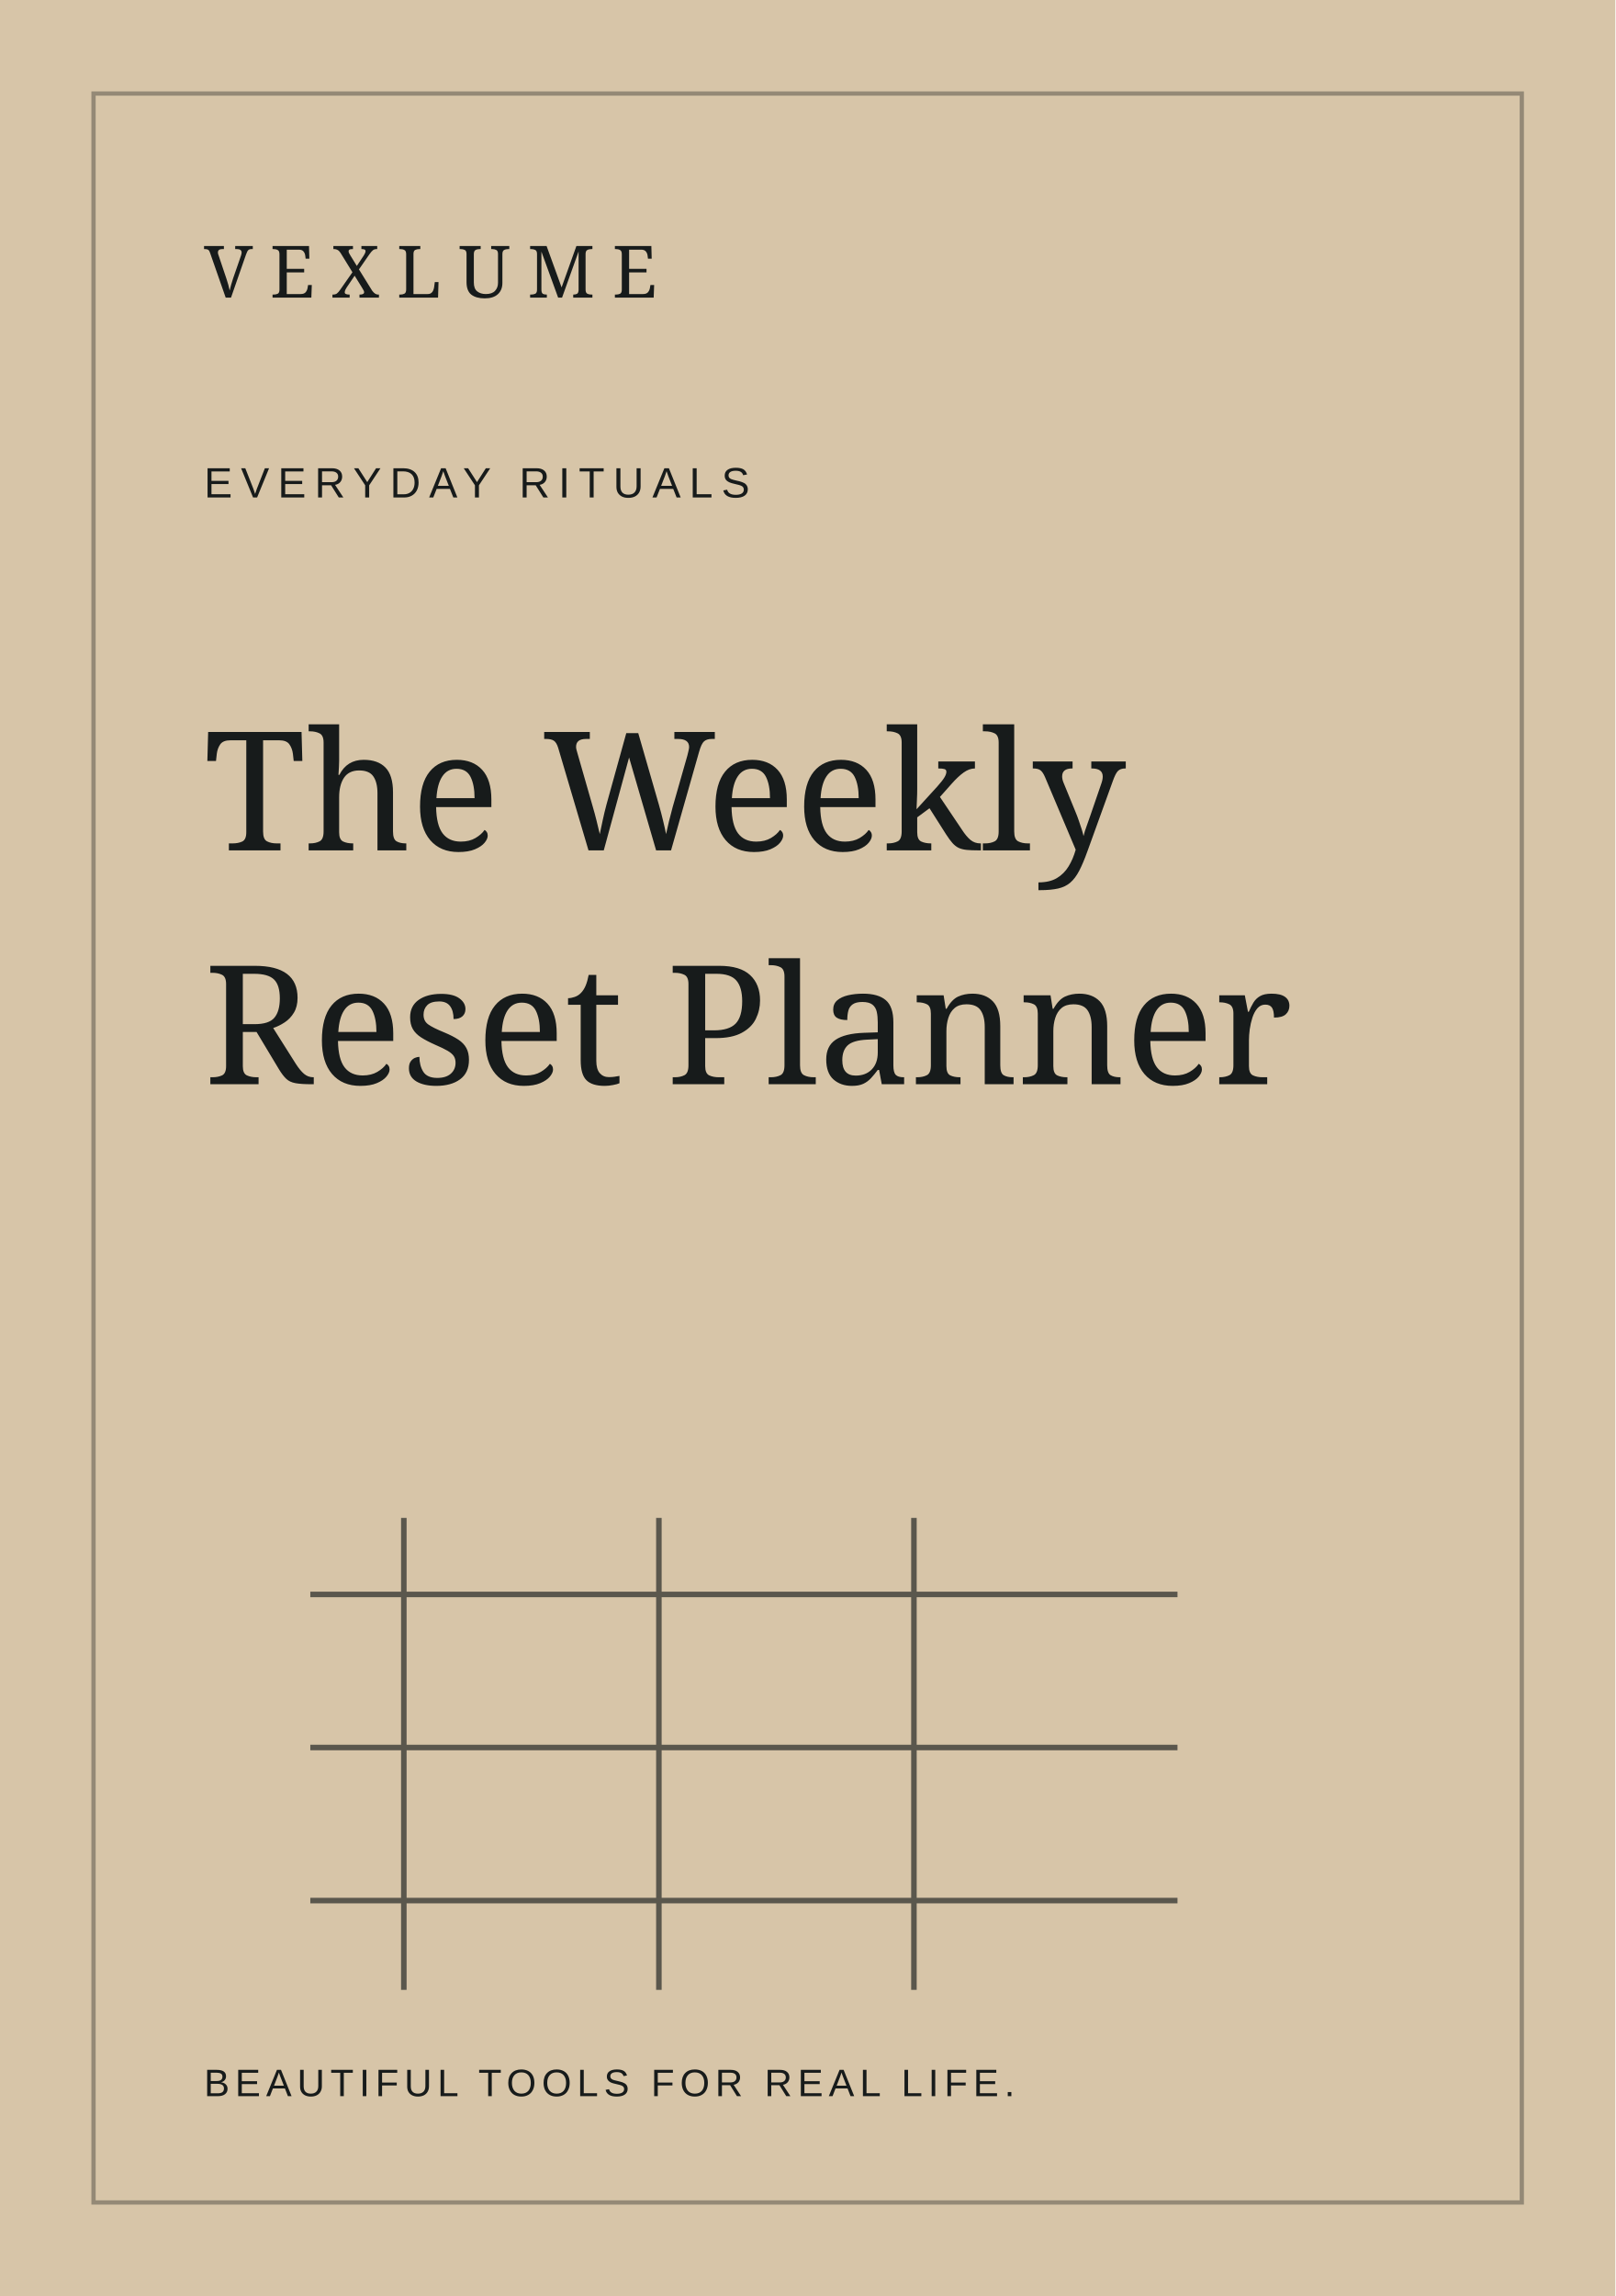
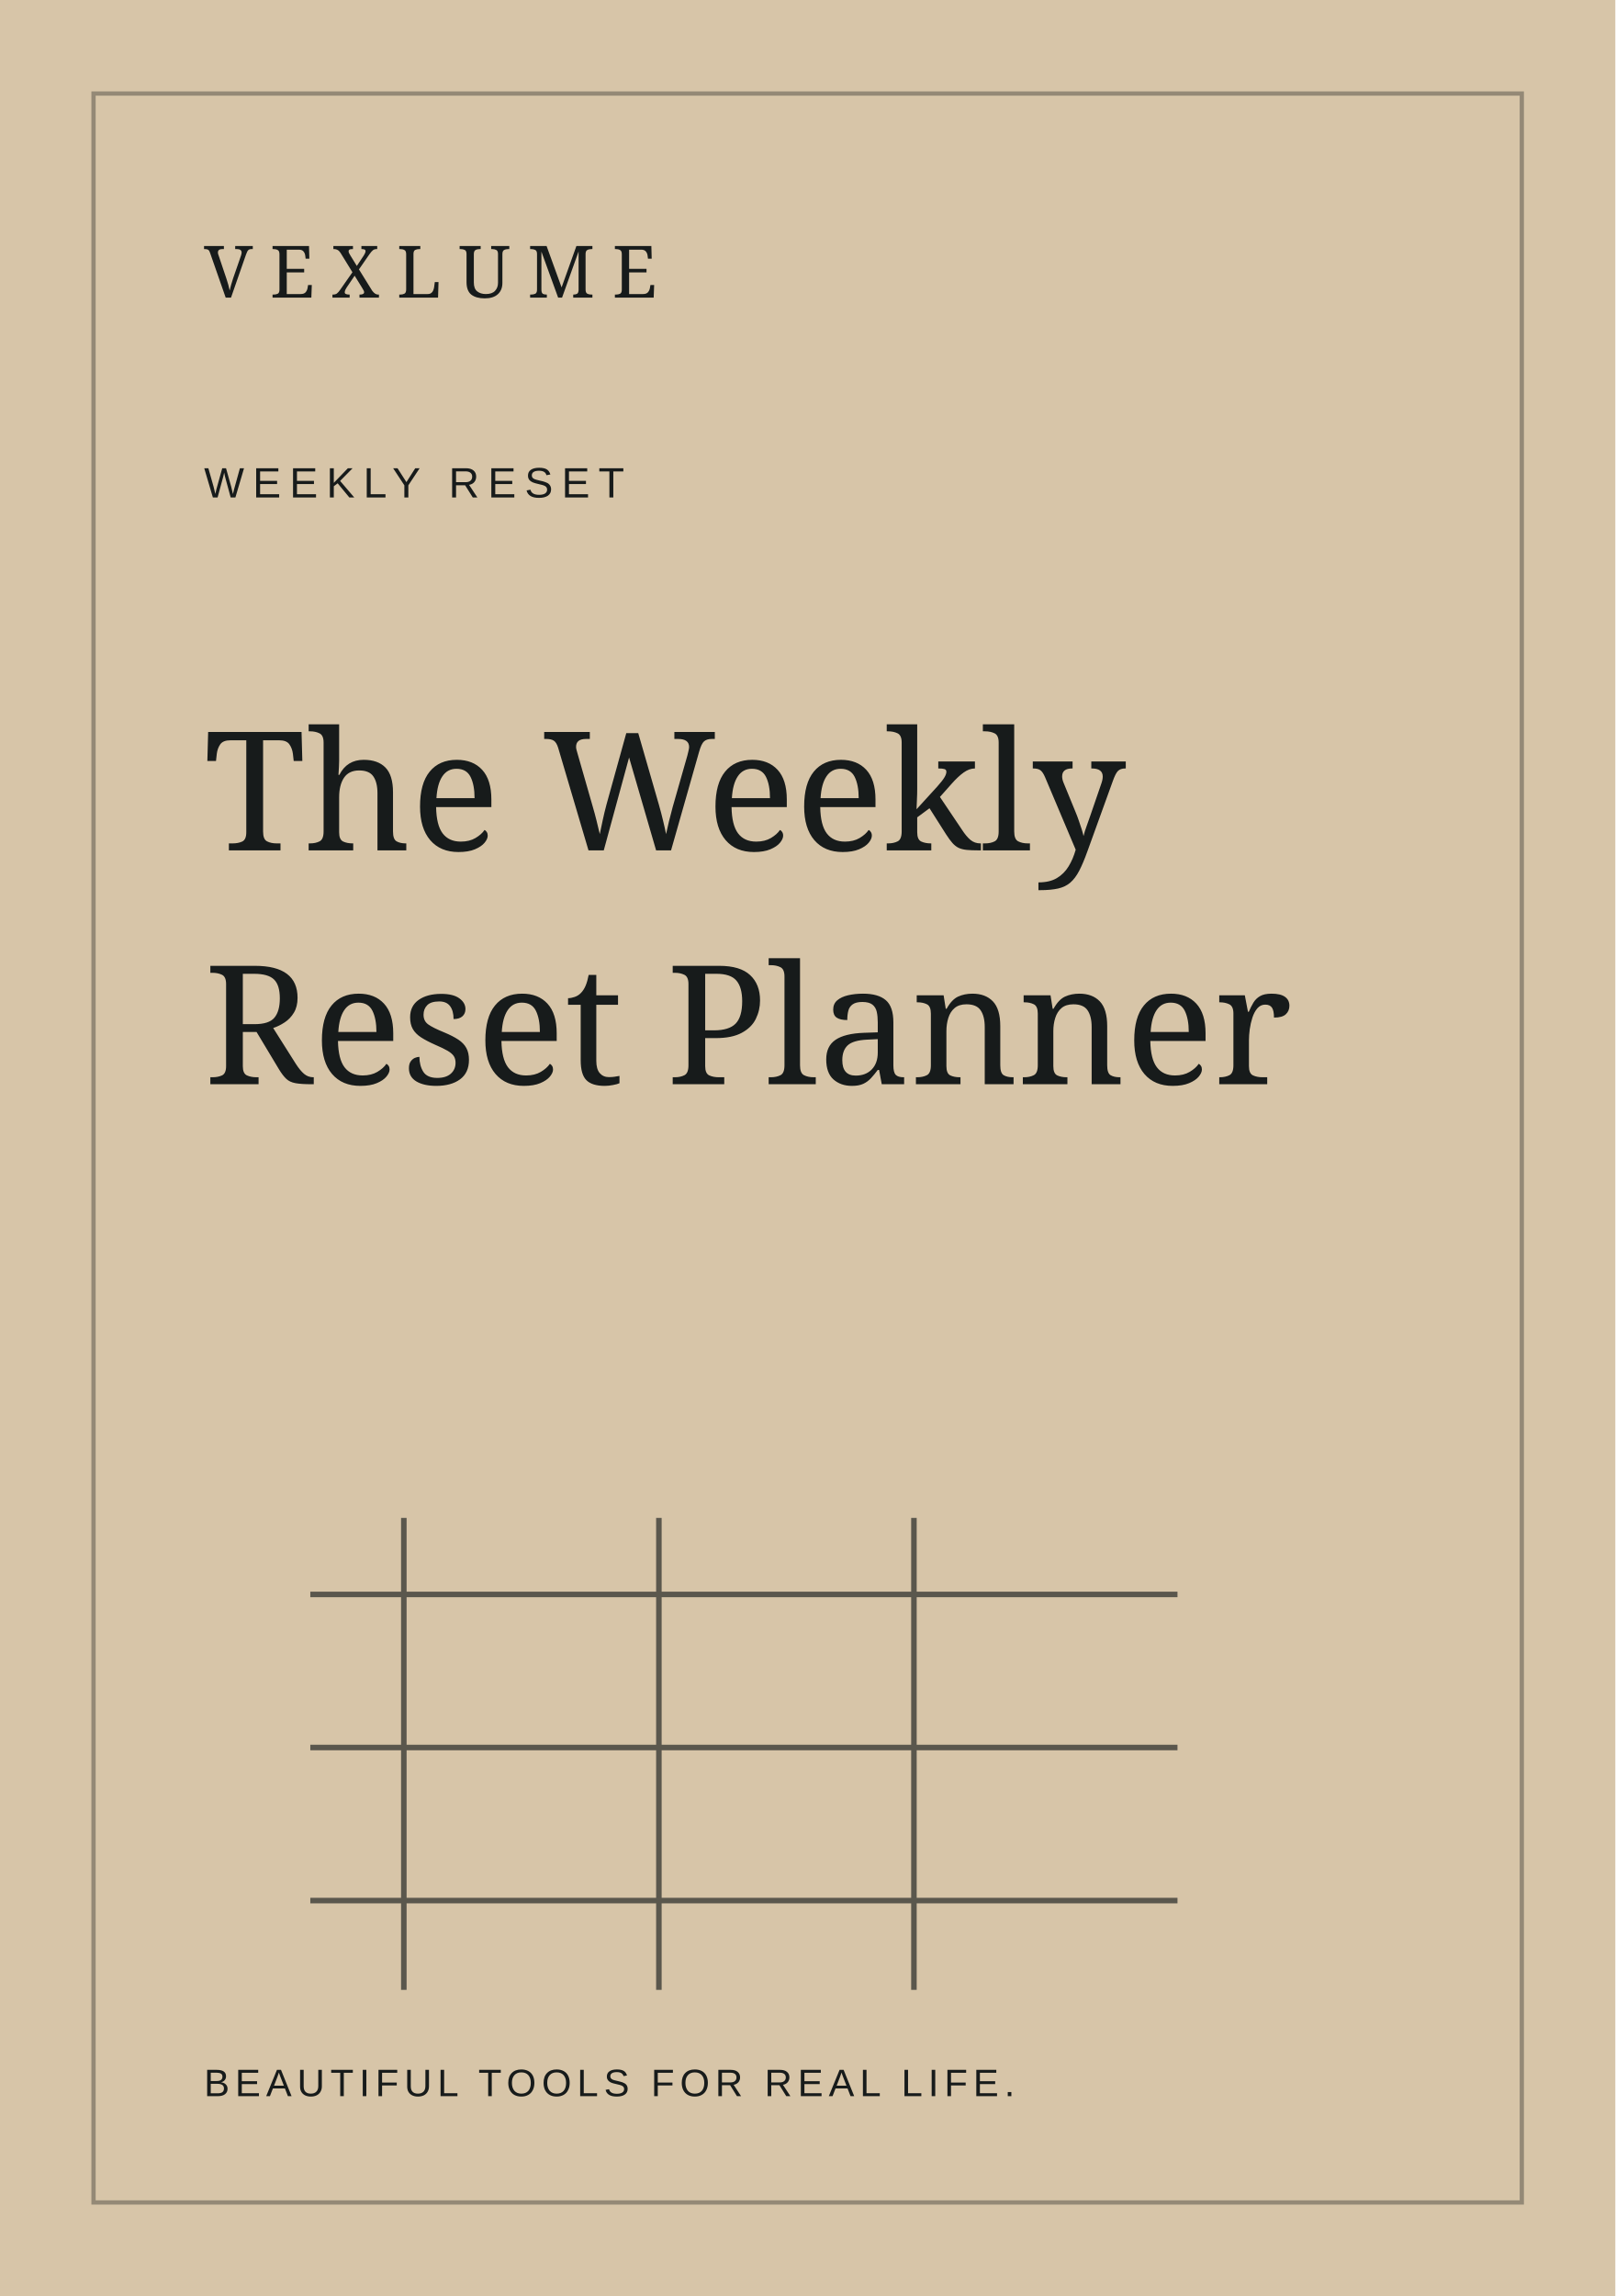
<svg xmlns="http://www.w3.org/2000/svg" width="380" height="540" viewBox="0 0 380 540">
  <rect width="380" height="540" fill="#D7C5A8" />
  <rect x="22" y="22" width="336" height="496" fill="none" stroke="#171B1B" opacity=".35" />
  <g fill="#171B1B" font-family="Georgia,serif">
    <text x="48" y="70" font-size="17" letter-spacing="4">VEXLUME</text>
-     <text x="48" y="117" font-family="Arial,sans-serif" font-size="10" letter-spacing="2">EVERYDAY RITUALS</text>
+     <text x="48" y="117" font-family="Arial,sans-serif" font-size="10" letter-spacing="2">WEEKLY RESET</text>
    <text x="48" y="200" font-size="39">The Weekly</text>
    <text x="48" y="255" font-size="39">Reset Planner</text>
    <text x="48" y="493" font-family="Arial,sans-serif" font-size="9" letter-spacing="1.3">BEAUTIFUL TOOLS FOR REAL LIFE.</text>
  </g>
  <g fill="none" stroke="#171B1B" stroke-width="1.3" opacity=".65">
    <path d="M73 375h204m-204 36h204m-204 36h204M95 357v111m60-111v111m60-111v111" />
  </g>
</svg>
